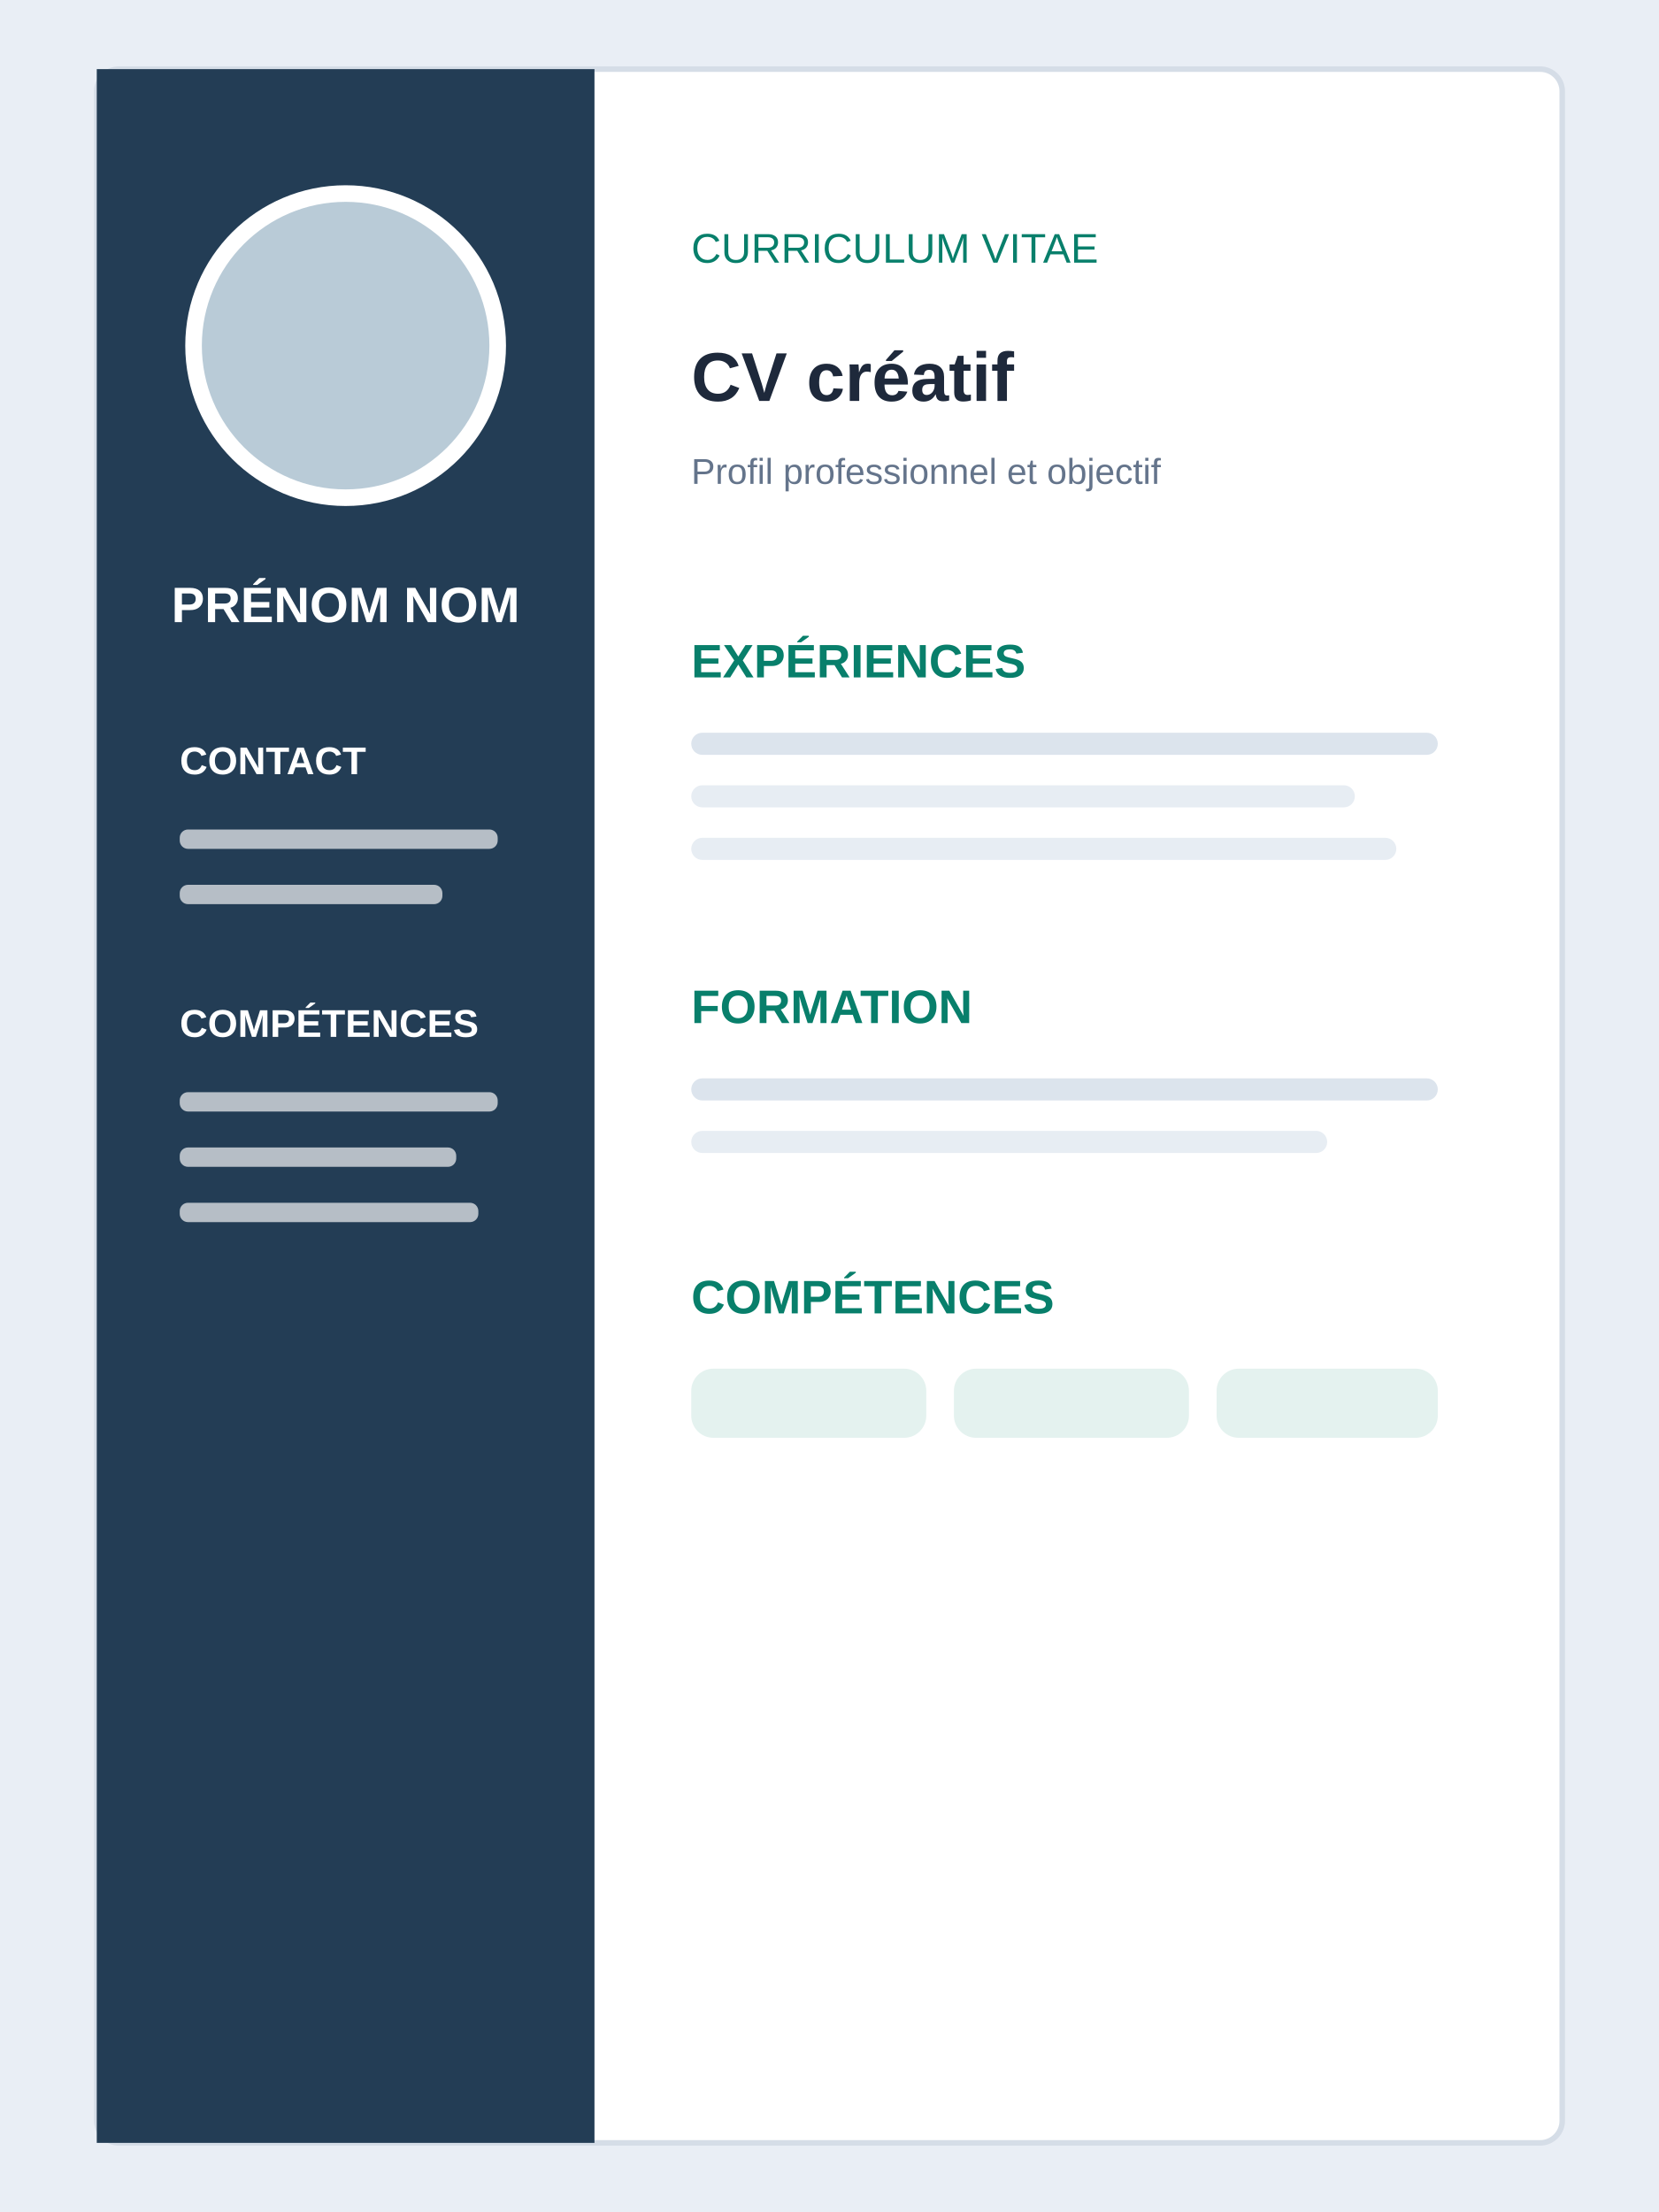
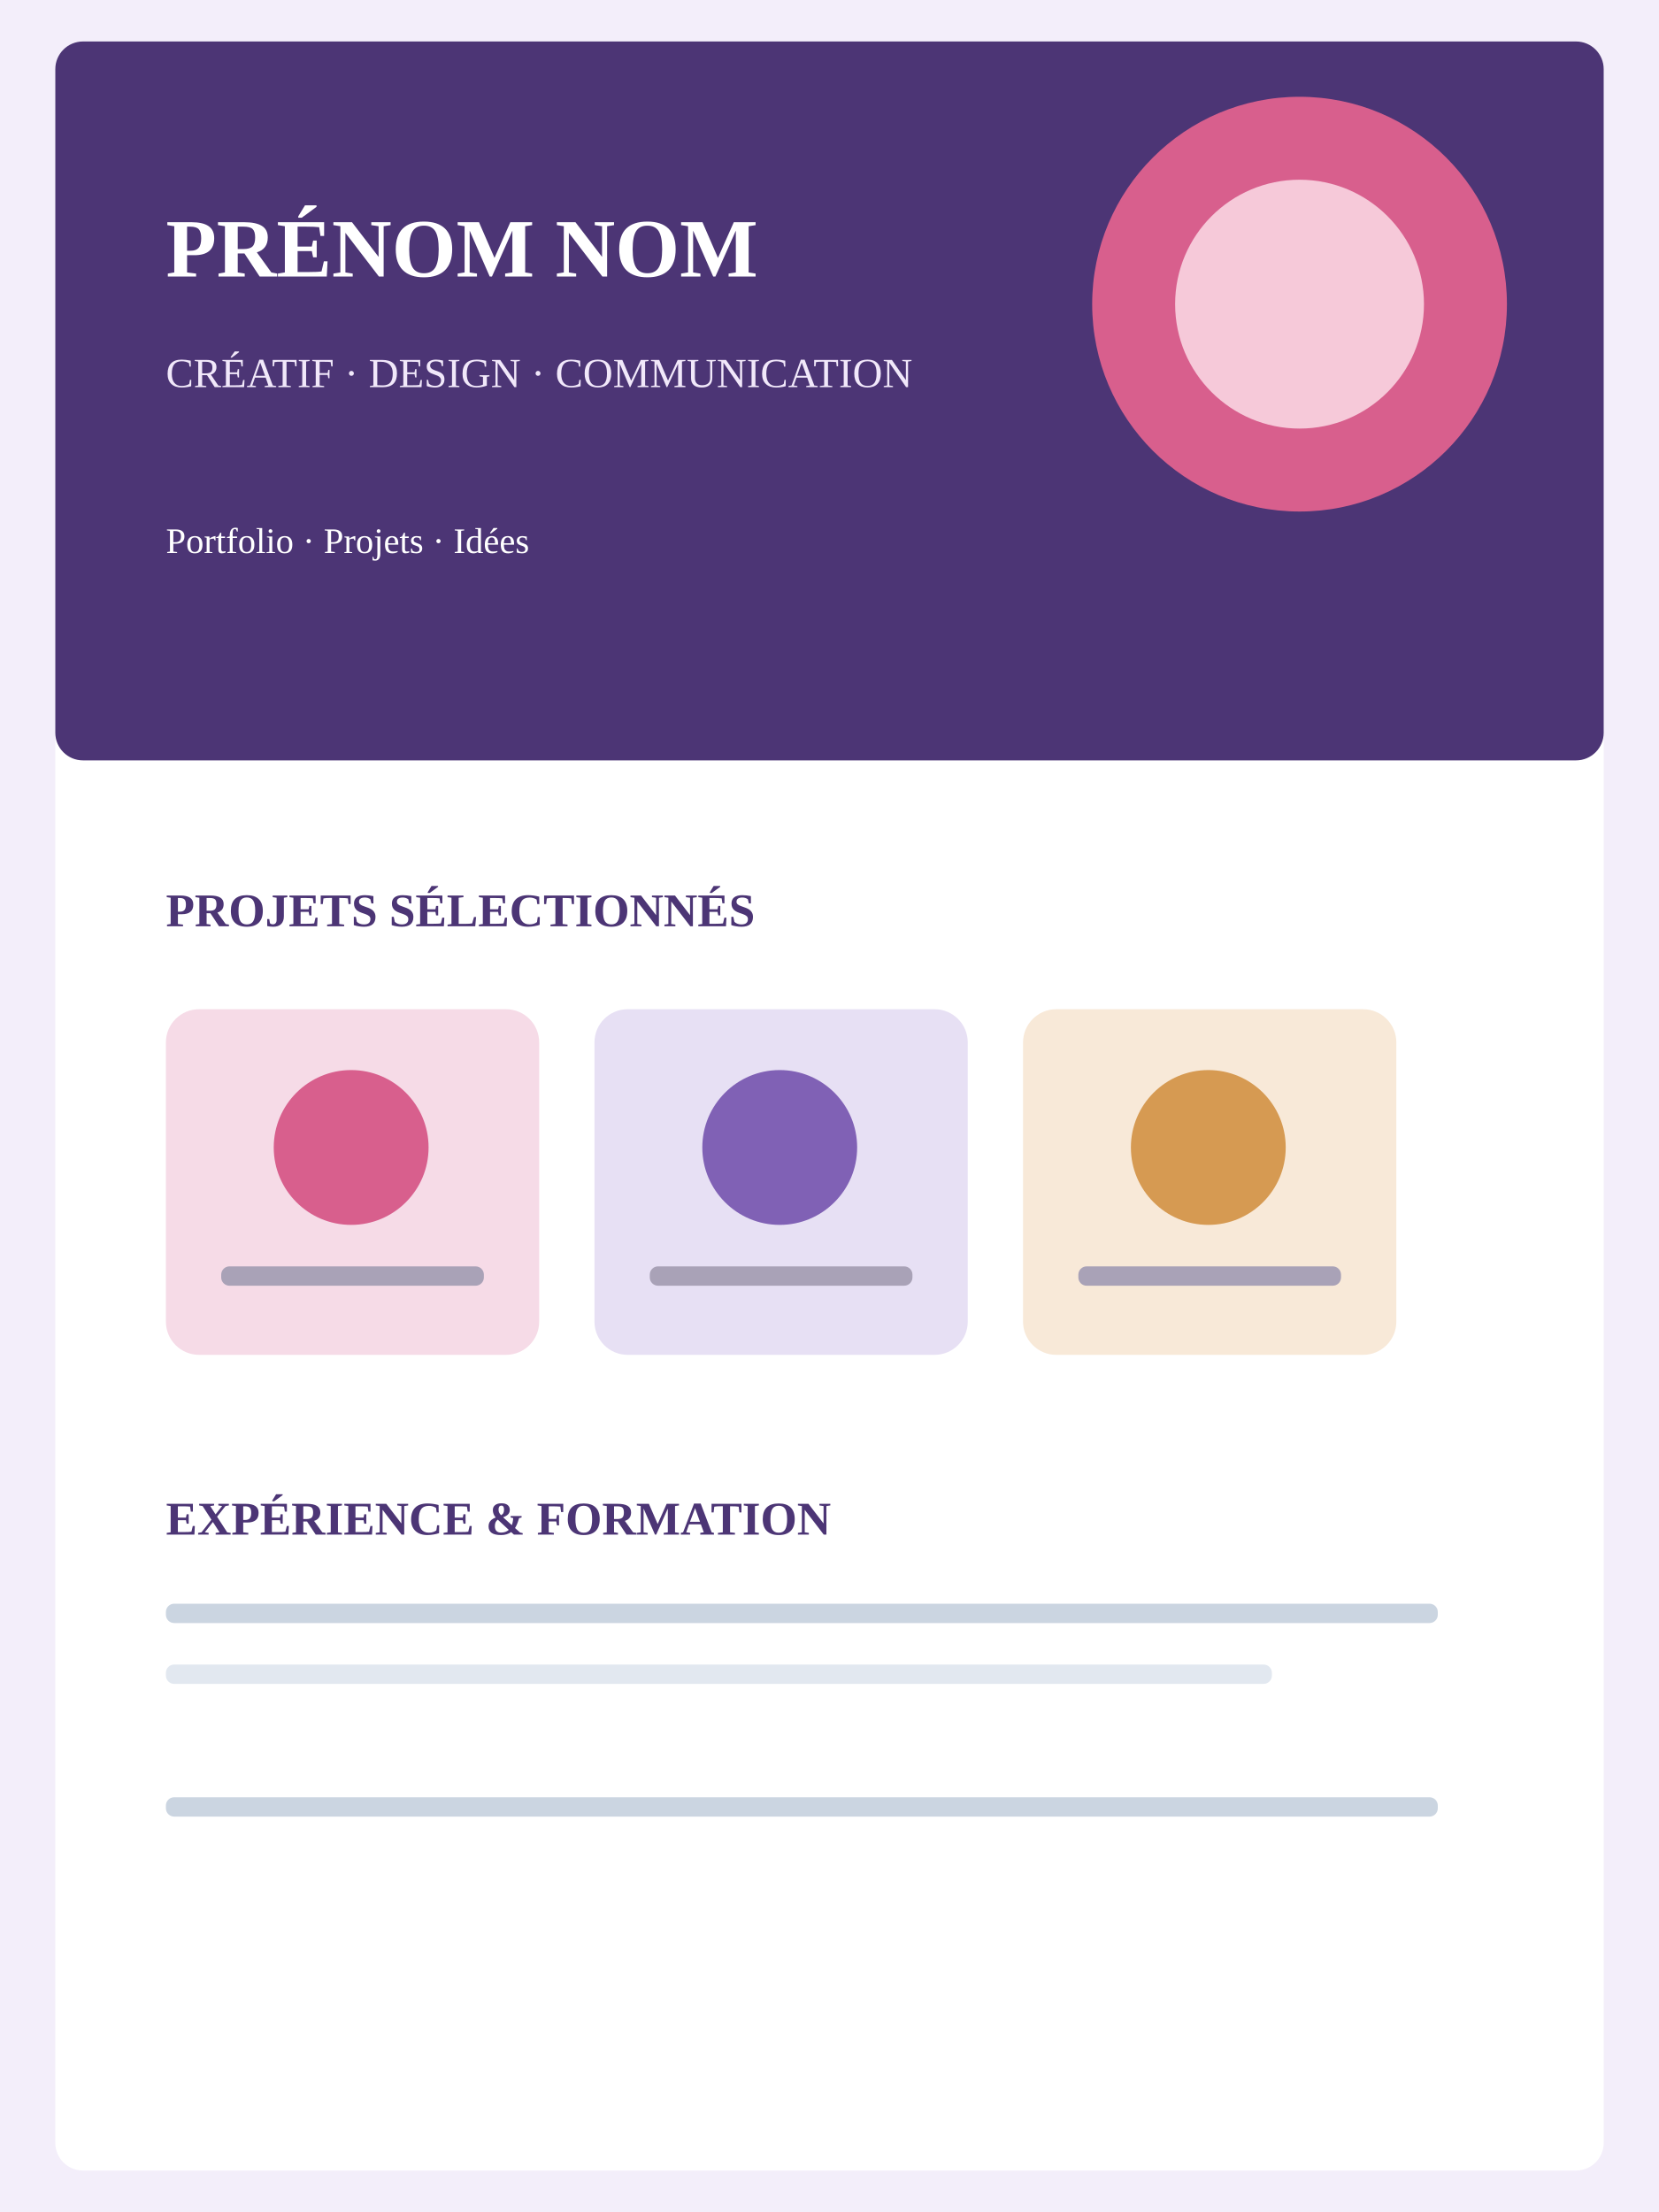
<svg xmlns="http://www.w3.org/2000/svg" width="600" height="800" viewBox="0 0 600 800">
-   <rect width="600" height="800" fill="#e9eef5" />
-   <rect x="35" y="25" width="530" height="750" rx="8" fill="#fff" stroke="#d5dde7" stroke-width="2" />
-   <rect x="35" y="25" width="180" height="750" fill="#233d55" />
-   <circle cx="125" cy="125" r="55" fill="#b9cbd7" stroke="#fff" stroke-width="6" />
-   <text x="125" y="225" text-anchor="middle" font-family="Arial" font-size="18" font-weight="bold" fill="#fff">PRÉNOM NOM</text>
-   <text x="65" y="280" font-family="Arial" font-size="14" font-weight="bold" fill="#fff">CONTACT</text>
-   <rect x="65" y="300" width="115" height="7" rx="3" fill="#ffffffaa" />
-   <rect x="65" y="320" width="95" height="7" rx="3" fill="#ffffffaa" />
-   <text x="65" y="375" font-family="Arial" font-size="14" font-weight="bold" fill="#fff">COMPÉTENCES</text>
-   <rect x="65" y="395" width="115" height="7" rx="3" fill="#ffffffaa" />
-   <rect x="65" y="415" width="100" height="7" rx="3" fill="#ffffffaa" />
-   <rect x="65" y="435" width="108" height="7" rx="3" fill="#ffffffaa" />
-   <text x="250" y="95" font-family="Arial" font-size="15" fill="#087f6b">CURRICULUM VITAE</text>
-   <text x="250" y="145" font-family="Arial" font-size="25" font-weight="bold" fill="#1e293b">CV créatif</text>
-   <text x="250" y="175" font-family="Arial" font-size="13" fill="#64748b">Profil professionnel et objectif</text>
-   <text x="250" y="245" font-family="Arial" font-size="17" font-weight="bold" fill="#087f6b">EXPÉRIENCES</text>
-   <rect x="250" y="265" width="270" height="8" rx="4" fill="#dce4ed" />
-   <rect x="250" y="284" width="240" height="8" rx="4" fill="#e7edf3" />
-   <rect x="250" y="303" width="255" height="8" rx="4" fill="#e7edf3" />
-   <text x="250" y="370" font-family="Arial" font-size="17" font-weight="bold" fill="#087f6b">FORMATION</text>
-   <rect x="250" y="390" width="270" height="8" rx="4" fill="#dce4ed" />
-   <rect x="250" y="409" width="230" height="8" rx="4" fill="#e7edf3" />
-   <text x="250" y="475" font-family="Arial" font-size="17" font-weight="bold" fill="#087f6b">COMPÉTENCES</text>
-   <rect x="250" y="495" width="85" height="25" rx="8" fill="#e4f2ef" />
-   <rect x="345" y="495" width="85" height="25" rx="8" fill="#e4f2ef" />
-   <rect x="440" y="495" width="80" height="25" rx="8" fill="#e4f2ef" />
+   <rect width="600" height="800" fill="#f3eefa" />
+   <rect x="20" y="15" width="560" height="770" rx="10" fill="white" />
+   <rect x="20" y="15" width="560" height="260" rx="10" fill="#4c3575" />
+   <circle cx="470" cy="110" r="75" fill="#d85f8d" />
+   <circle cx="470" cy="110" r="45" fill="#f6c9d9" />
+   <text x="60" y="100" font-size="30" font-weight="bold" fill="white">PRÉNOM NOM</text>
+   <text x="60" y="140" font-size="15" fill="#f1e8fa">CRÉATIF · DESIGN · COMMUNICATION</text>
+   <text x="60" y="200" font-size="13" fill="white">Portfolio · Projets · Idées</text>
+   <text x="60" y="335" font-size="17" font-weight="bold" fill="#4c3575">PROJETS SÉLECTIONNÉS</text>
+   <rect x="60" y="365" width="135" height="125" rx="12" fill="#f6dbe7" />
+   <circle cx="127" cy="415" r="28" fill="#d85f8d" />
+   <rect x="80" y="458" width="95" height="7" rx="3" fill="#a9a2b7" />
+   <rect x="215" y="365" width="135" height="125" rx="12" fill="#e7e0f4" />
+   <circle cx="282" cy="415" r="28" fill="#8061b5" />
+   <rect x="235" y="458" width="95" height="7" rx="3" fill="#a9a2b7" />
+   <rect x="370" y="365" width="135" height="125" rx="12" fill="#f8e9d8" />
+   <circle cx="437" cy="415" r="28" fill="#d69a52" />
+   <rect x="390" y="458" width="95" height="7" rx="3" fill="#a9a2b7" />
+   <text x="60" y="555" font-size="17" font-weight="bold" fill="#4c3575">EXPÉRIENCE &amp; FORMATION</text>
+   <rect x="60" y="580" width="460" height="7" rx="3" fill="#cbd5e1" />
+   <rect x="60" y="602" width="400" height="7" rx="3" fill="#e2e8f0" />
+   <rect x="60" y="650" width="460" height="7" rx="3" fill="#cbd5e1" />
</svg>
